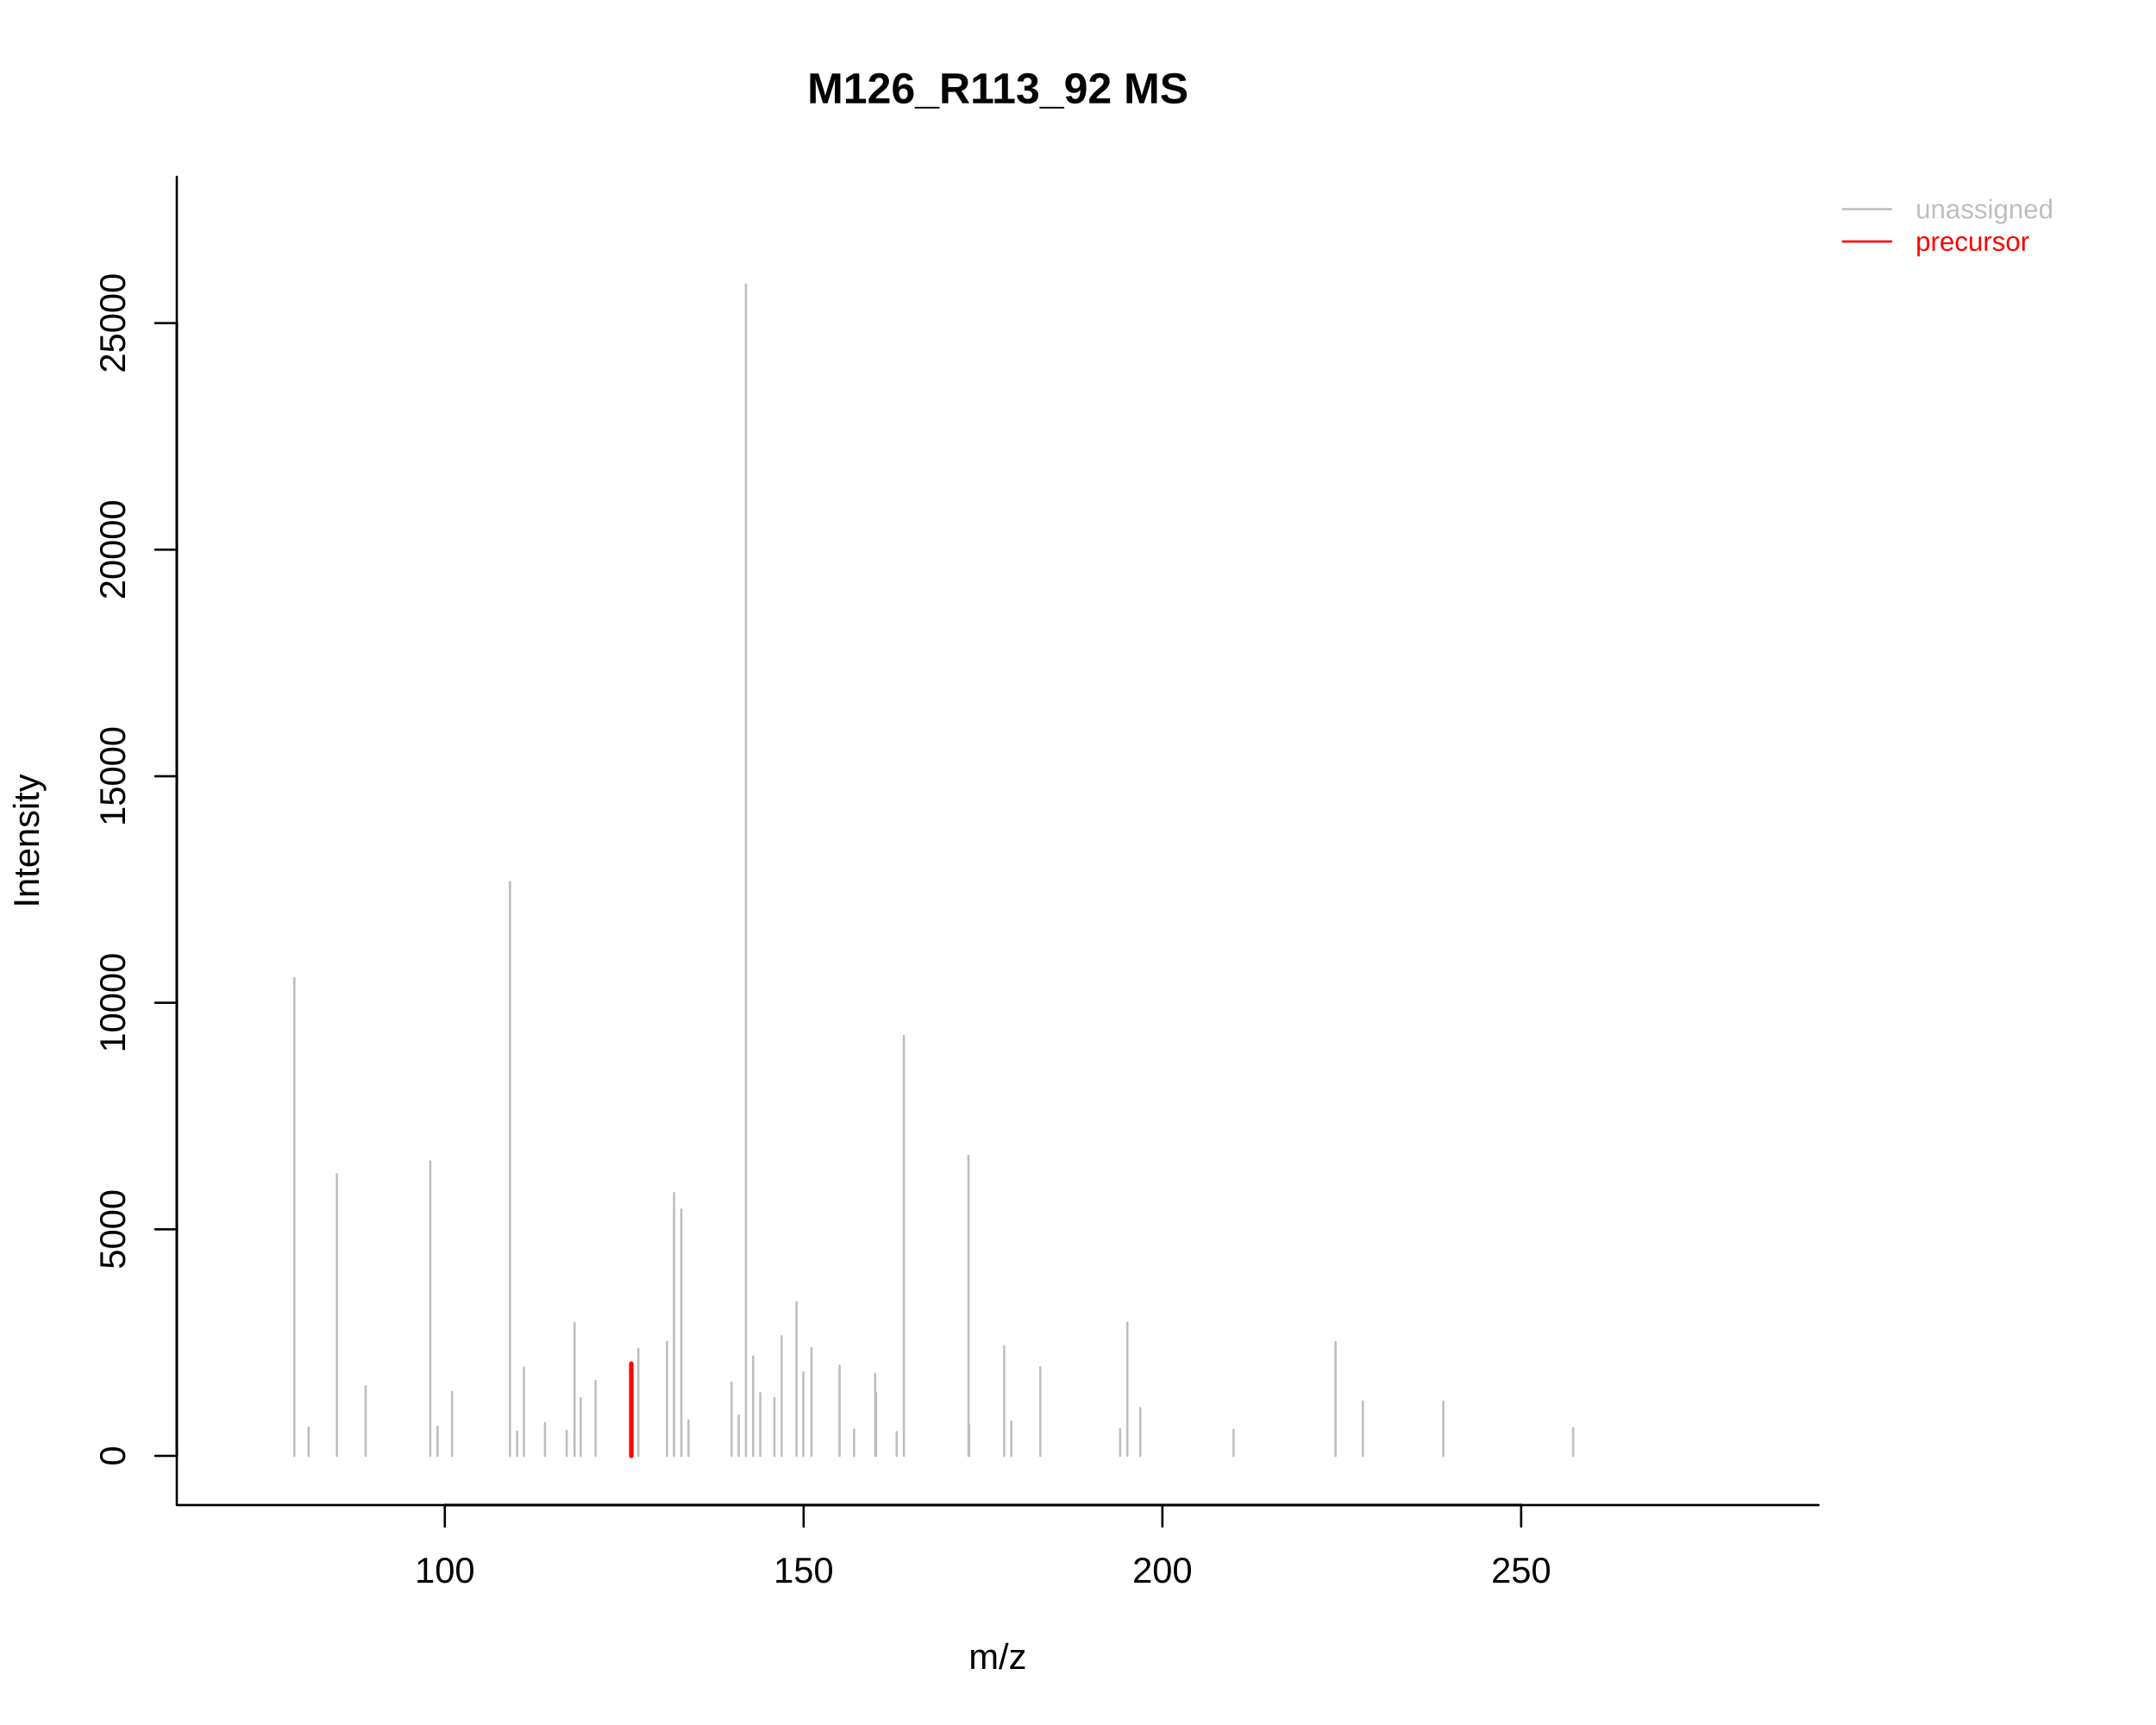
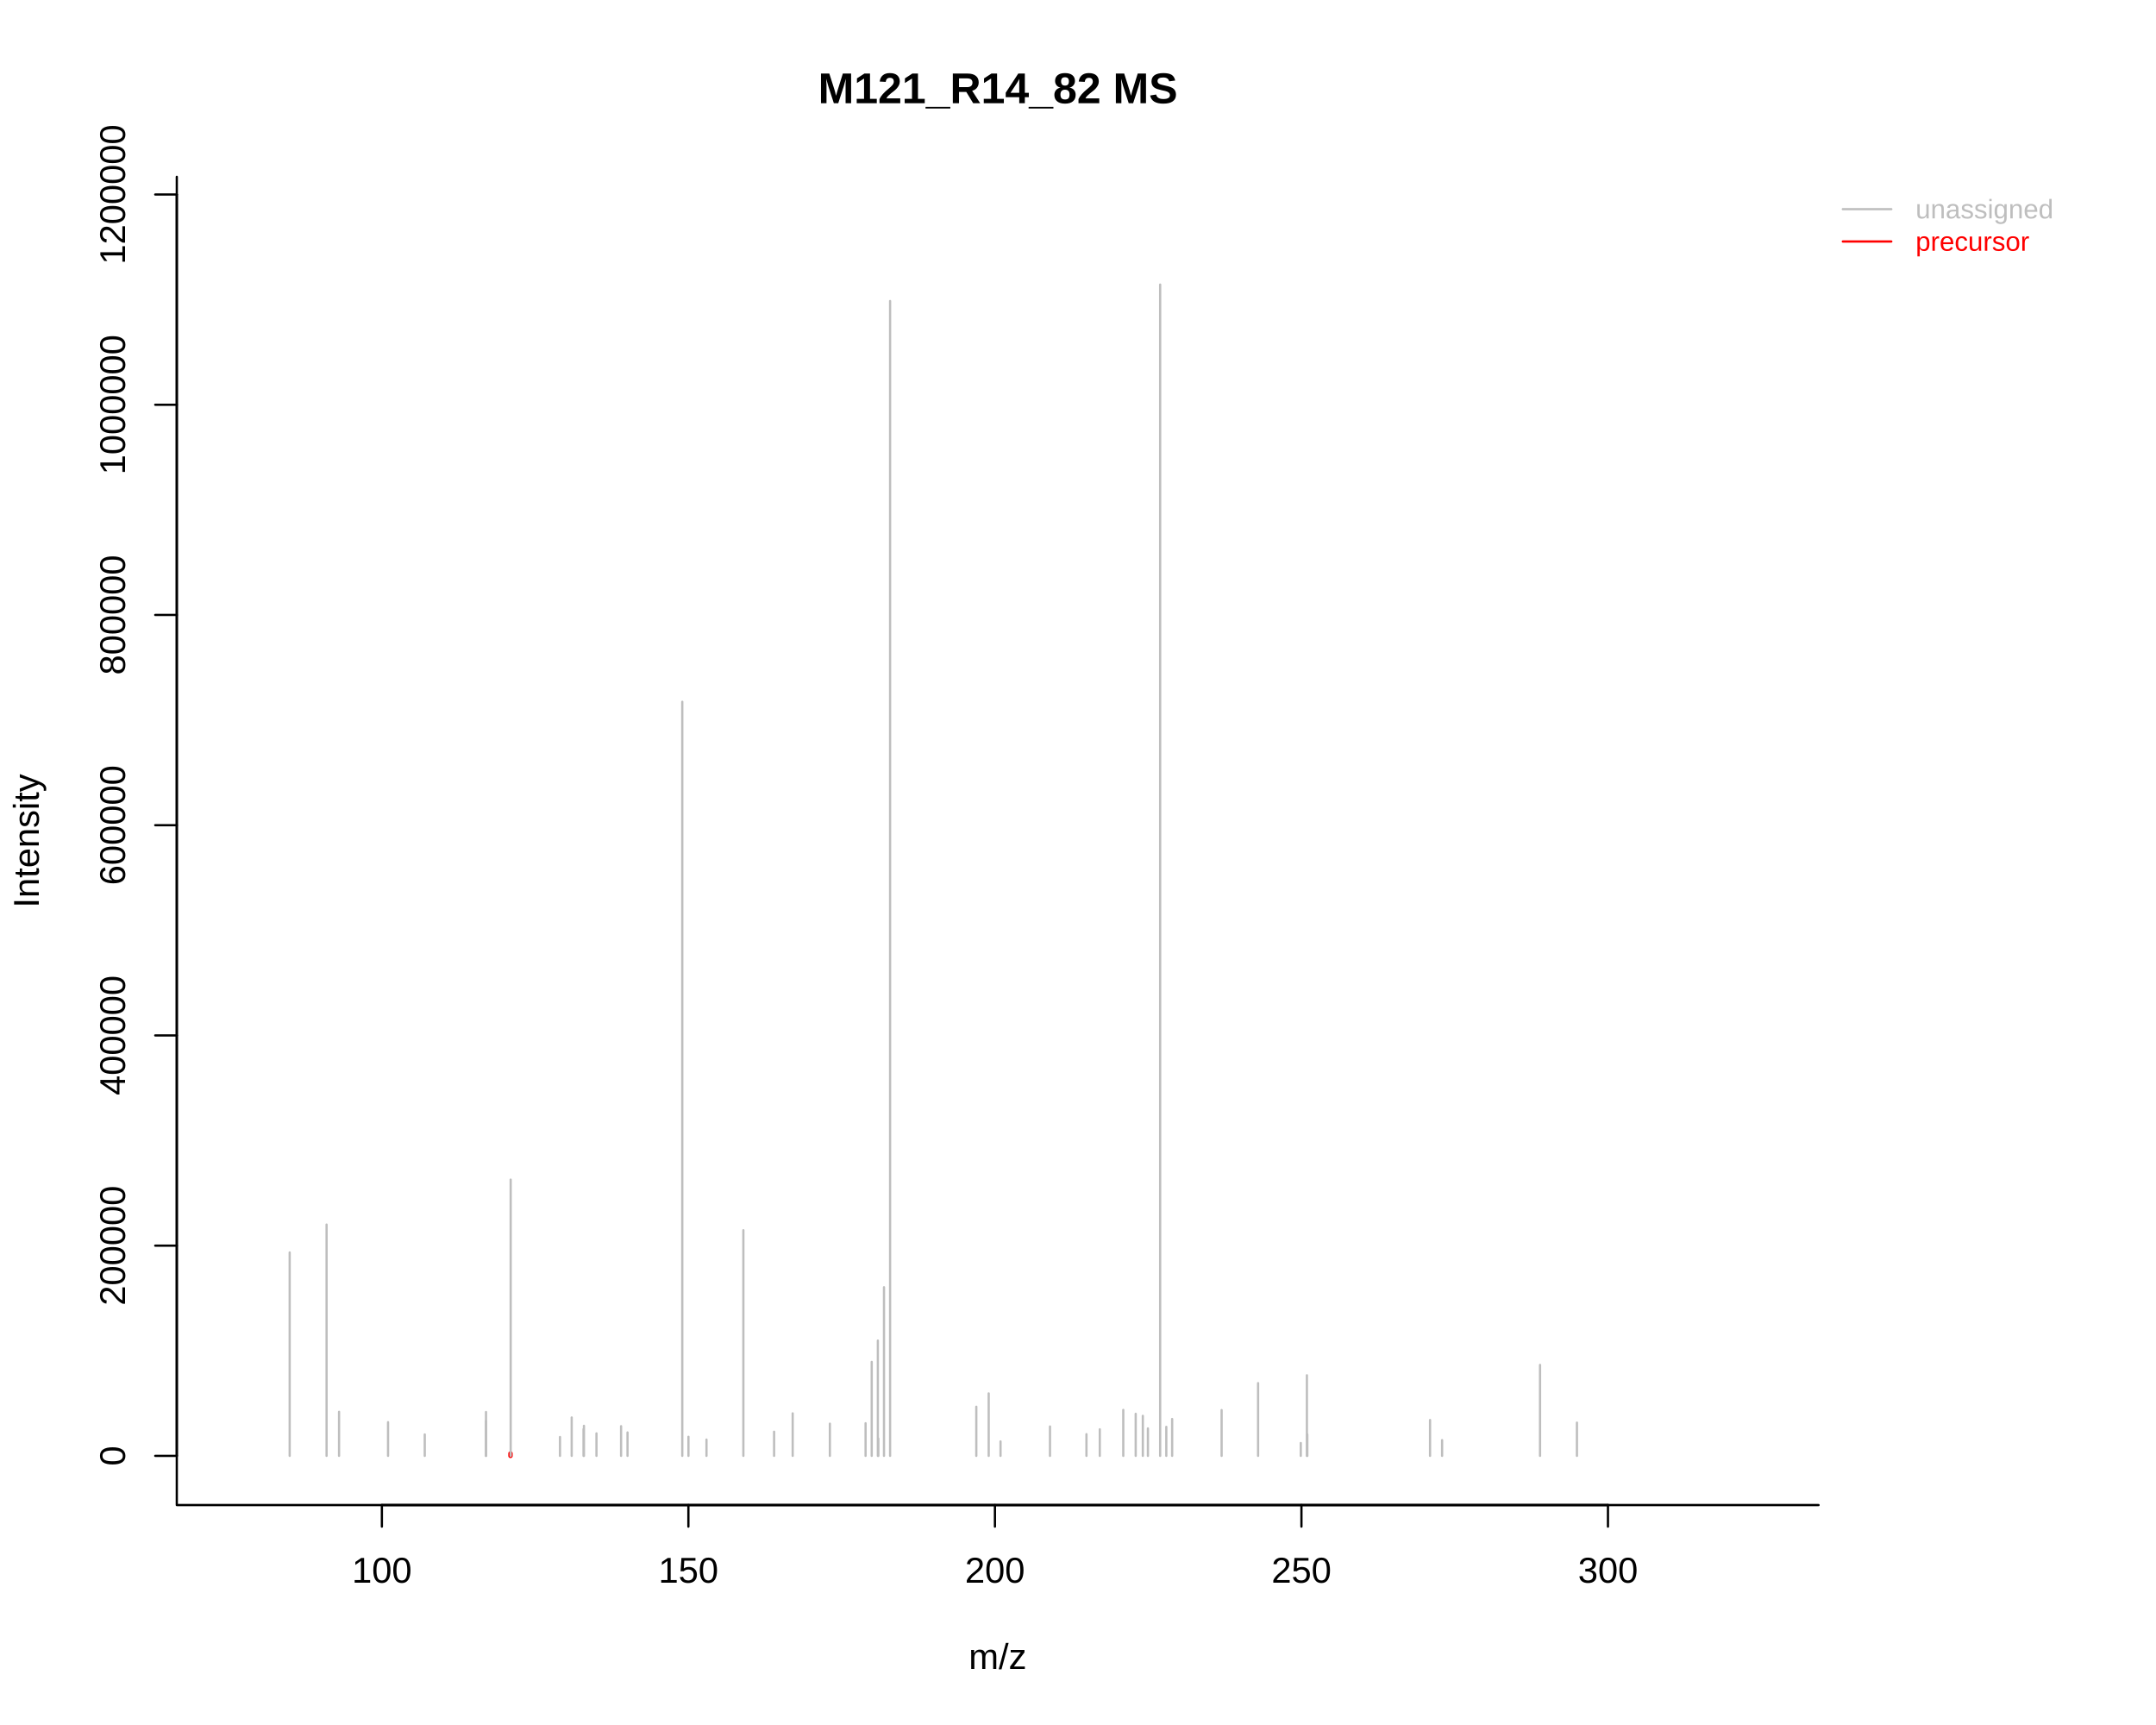
<svg xmlns="http://www.w3.org/2000/svg" viewBox="0 0 720.00 576.00">
  <defs>
    <style type="text/css">
    line, polyline, polygon, path, rect, circle {
      fill: none;
      stroke: #000000;
      stroke-linecap: round;
      stroke-linejoin: round;
      stroke-miterlimit: 10.00;
    }
  </style>
  </defs>
  <rect width="100%" height="100%" style="stroke: none; fill: #FFFFFF;" />
-   <line x1="148.55" y1="502.56" x2="507.99" y2="502.56" style="stroke-width: 0.75;" />
-   <line x1="148.55" y1="502.56" x2="148.55" y2="509.76" style="stroke-width: 0.75;" />
-   <line x1="268.37" y1="502.56" x2="268.37" y2="509.76" style="stroke-width: 0.75;" />
-   <line x1="388.18" y1="502.56" x2="388.18" y2="509.76" style="stroke-width: 0.75;" />
-   <line x1="507.99" y1="502.56" x2="507.99" y2="509.76" style="stroke-width: 0.75;" />
-   <text x="138.55" y="528.48" style="font-size: 12.00px; font-family: Liberation Sans;" textLength="20.02px" lengthAdjust="spacingAndGlyphs">100</text>
-   <text x="258.36" y="528.48" style="font-size: 12.00px; font-family: Liberation Sans;" textLength="20.02px" lengthAdjust="spacingAndGlyphs">150</text>
-   <text x="378.17" y="528.48" style="font-size: 12.00px; font-family: Liberation Sans;" textLength="20.02px" lengthAdjust="spacingAndGlyphs">200</text>
-   <text x="497.98" y="528.48" style="font-size: 12.00px; font-family: Liberation Sans;" textLength="20.02px" lengthAdjust="spacingAndGlyphs">250</text>
-   <line x1="59.04" y1="486.13" x2="59.04" y2="107.90" style="stroke-width: 0.75;" />
+   <line x1="127.53" y1="502.56" x2="536.98" y2="502.56" style="stroke-width: 0.75;" />
+   <line x1="127.53" y1="502.56" x2="127.53" y2="509.76" style="stroke-width: 0.75;" />
+   <line x1="229.89" y1="502.56" x2="229.89" y2="509.76" style="stroke-width: 0.75;" />
+   <line x1="332.26" y1="502.56" x2="332.26" y2="509.76" style="stroke-width: 0.75;" />
+   <line x1="434.62" y1="502.56" x2="434.62" y2="509.76" style="stroke-width: 0.75;" />
+   <line x1="536.98" y1="502.56" x2="536.98" y2="509.76" style="stroke-width: 0.75;" />
+   <text x="117.52" y="528.48" style="font-size: 12.00px; font-family: Liberation Sans;" textLength="20.02px" lengthAdjust="spacingAndGlyphs">100</text>
+   <text x="219.89" y="528.48" style="font-size: 12.00px; font-family: Liberation Sans;" textLength="20.02px" lengthAdjust="spacingAndGlyphs">150</text>
+   <text x="322.25" y="528.48" style="font-size: 12.00px; font-family: Liberation Sans;" textLength="20.02px" lengthAdjust="spacingAndGlyphs">200</text>
+   <text x="424.61" y="528.48" style="font-size: 12.00px; font-family: Liberation Sans;" textLength="20.02px" lengthAdjust="spacingAndGlyphs">250</text>
+   <text x="526.98" y="528.48" style="font-size: 12.00px; font-family: Liberation Sans;" textLength="20.02px" lengthAdjust="spacingAndGlyphs">300</text>
+   <line x1="59.04" y1="486.13" x2="59.04" y2="64.95" style="stroke-width: 0.75;" />
  <line x1="59.04" y1="486.13" x2="51.84" y2="486.13" style="stroke-width: 0.75;" />
-   <line x1="59.04" y1="410.49" x2="51.84" y2="410.49" style="stroke-width: 0.75;" />
-   <line x1="59.04" y1="334.84" x2="51.84" y2="334.84" style="stroke-width: 0.75;" />
-   <line x1="59.04" y1="259.20" x2="51.84" y2="259.20" style="stroke-width: 0.75;" />
-   <line x1="59.04" y1="183.55" x2="51.84" y2="183.55" style="stroke-width: 0.75;" />
-   <line x1="59.04" y1="107.90" x2="51.84" y2="107.90" style="stroke-width: 0.75;" />
+   <line x1="59.04" y1="415.94" x2="51.84" y2="415.94" style="stroke-width: 0.75;" />
+   <line x1="59.04" y1="345.74" x2="51.84" y2="345.74" style="stroke-width: 0.75;" />
+   <line x1="59.04" y1="275.54" x2="51.84" y2="275.54" style="stroke-width: 0.75;" />
+   <line x1="59.04" y1="205.34" x2="51.84" y2="205.34" style="stroke-width: 0.75;" />
+   <line x1="59.04" y1="135.15" x2="51.84" y2="135.15" style="stroke-width: 0.75;" />
+   <line x1="59.04" y1="64.95" x2="51.84" y2="64.95" style="stroke-width: 0.75;" />
  <text transform="translate(41.76,489.47) rotate(-90)" style="font-size: 12.00px; font-family: Liberation Sans;" textLength="6.67px" lengthAdjust="spacingAndGlyphs">0</text>
-   <text transform="translate(41.76,423.83) rotate(-90)" style="font-size: 12.00px; font-family: Liberation Sans;" textLength="26.69px" lengthAdjust="spacingAndGlyphs">5000</text>
-   <text transform="translate(41.76,351.52) rotate(-90)" style="font-size: 12.00px; font-family: Liberation Sans;" textLength="33.36px" lengthAdjust="spacingAndGlyphs">10000</text>
-   <text transform="translate(41.76,275.88) rotate(-90)" style="font-size: 12.00px; font-family: Liberation Sans;" textLength="33.36px" lengthAdjust="spacingAndGlyphs">15000</text>
-   <text transform="translate(41.76,200.23) rotate(-90)" style="font-size: 12.00px; font-family: Liberation Sans;" textLength="33.36px" lengthAdjust="spacingAndGlyphs">20000</text>
-   <text transform="translate(41.76,124.58) rotate(-90)" style="font-size: 12.00px; font-family: Liberation Sans;" textLength="33.36px" lengthAdjust="spacingAndGlyphs">25000</text>
+   <text transform="translate(41.76,435.95) rotate(-90)" style="font-size: 12.00px; font-family: Liberation Sans;" textLength="40.03px" lengthAdjust="spacingAndGlyphs">200000</text>
+   <text transform="translate(41.76,365.75) rotate(-90)" style="font-size: 12.00px; font-family: Liberation Sans;" textLength="40.03px" lengthAdjust="spacingAndGlyphs">400000</text>
+   <text transform="translate(41.76,295.56) rotate(-90)" style="font-size: 12.00px; font-family: Liberation Sans;" textLength="40.03px" lengthAdjust="spacingAndGlyphs">600000</text>
+   <text transform="translate(41.76,225.36) rotate(-90)" style="font-size: 12.00px; font-family: Liberation Sans;" textLength="40.03px" lengthAdjust="spacingAndGlyphs">800000</text>
+   <text transform="translate(41.76,158.50) rotate(-90)" style="font-size: 12.00px; font-family: Liberation Sans;" textLength="46.70px" lengthAdjust="spacingAndGlyphs">1000000</text>
+   <text transform="translate(41.76,88.30) rotate(-90)" style="font-size: 12.00px; font-family: Liberation Sans;" textLength="46.70px" lengthAdjust="spacingAndGlyphs">1200000</text>
  <polyline points="59.04,59.04 59.04,502.56 607.31,502.56 " style="stroke-width: 0.75;" />
  <defs>
    <clipPath id="cpMC4wMHw2MzcuNTV8NTc2LjAwfDAuMDA=">
      <rect x="0.00" y="0.00" width="637.55" height="576.00" />
    </clipPath>
  </defs>
  <g clip-path="url(#cpMC4wMHw2MzcuNTV8NTc2LjAwfDAuMDA=)">
-     <text x="269.60" y="34.47" style="font-size: 14.40px; font-weight: bold; font-family: Liberation Sans;" textLength="127.16px" lengthAdjust="spacingAndGlyphs">M126_R113_92 MS</text>
+     <text x="273.20" y="34.47" style="font-size: 14.40px; font-weight: bold; font-family: Liberation Sans;" textLength="119.95px" lengthAdjust="spacingAndGlyphs">M121_R14_82 MS</text>
  </g>
  <g clip-path="url(#cpMC4wMHw2MzcuNTV8NTc2LjAwfDAuMDA=)">
    <text x="323.51" y="557.28" style="font-size: 12.00px; font-family: Liberation Sans;" textLength="19.33px" lengthAdjust="spacingAndGlyphs">m/z</text>
  </g>
  <g clip-path="url(#cpMC4wMHw2MzcuNTV8NTc2LjAwfDAuMDA=)">
    <text transform="translate(12.96,303.14) rotate(-90)" style="font-size: 12.00px; font-family: Liberation Sans;" textLength="44.67px" lengthAdjust="spacingAndGlyphs">Intensity</text>
  </g>
  <defs>
    <clipPath id="cpNTkuMDR8NjA3LjMxfDUwMi41Nnw1OS4wNA==">
      <rect x="59.04" y="59.04" width="548.27" height="443.52" />
    </clipPath>
  </defs>
-   <line x1="98.28" y1="486.13" x2="98.28" y2="326.54" style="stroke-width: 0.75; stroke: #BEBEBE;" clip-path="url(#cpNTkuMDR8NjA3LjMxfDUwMi41Nnw1OS4wNA==)" />
-   <line x1="103.06" y1="486.13" x2="103.06" y2="476.66" style="stroke-width: 0.75; stroke: #BEBEBE;" clip-path="url(#cpNTkuMDR8NjA3LjMxfDUwMi41Nnw1OS4wNA==)" />
-   <line x1="112.51" y1="486.13" x2="112.51" y2="392.14" style="stroke-width: 0.75; stroke: #BEBEBE;" clip-path="url(#cpNTkuMDR8NjA3LjMxfDUwMi41Nnw1OS4wNA==)" />
-   <line x1="122.12" y1="486.13" x2="122.12" y2="462.88" style="stroke-width: 0.75; stroke: #BEBEBE;" clip-path="url(#cpNTkuMDR8NjA3LjMxfDUwMi41Nnw1OS4wNA==)" />
-   <line x1="143.69" y1="486.13" x2="143.69" y2="387.80" style="stroke-width: 0.75; stroke: #BEBEBE;" clip-path="url(#cpNTkuMDR8NjA3LjMxfDUwMi41Nnw1OS4wNA==)" />
-   <line x1="146.12" y1="486.13" x2="146.12" y2="476.36" style="stroke-width: 0.75; stroke: #BEBEBE;" clip-path="url(#cpNTkuMDR8NjA3LjMxfDUwMi41Nnw1OS4wNA==)" />
-   <line x1="150.96" y1="486.13" x2="150.96" y2="464.83" style="stroke-width: 0.75; stroke: #BEBEBE;" clip-path="url(#cpNTkuMDR8NjA3LjMxfDUwMi41Nnw1OS4wNA==)" />
-   <line x1="170.30" y1="486.13" x2="170.30" y2="294.52" style="stroke-width: 0.75; stroke: #BEBEBE;" clip-path="url(#cpNTkuMDR8NjA3LjMxfDUwMi41Nnw1OS4wNA==)" />
-   <line x1="172.71" y1="486.13" x2="172.71" y2="478.06" style="stroke-width: 0.75; stroke: #BEBEBE;" clip-path="url(#cpNTkuMDR8NjA3LjMxfDUwMi41Nnw1OS4wNA==)" />
-   <line x1="174.94" y1="486.13" x2="174.94" y2="456.71" style="stroke-width: 0.75; stroke: #BEBEBE;" clip-path="url(#cpNTkuMDR8NjA3LjMxfDUwMi41Nnw1OS4wNA==)" />
-   <line x1="182.01" y1="486.13" x2="182.01" y2="475.22" style="stroke-width: 0.75; stroke: #BEBEBE;" clip-path="url(#cpNTkuMDR8NjA3LjMxfDUwMi41Nnw1OS4wNA==)" />
-   <line x1="189.25" y1="486.13" x2="189.25" y2="477.74" style="stroke-width: 0.75; stroke: #BEBEBE;" clip-path="url(#cpNTkuMDR8NjA3LjMxfDUwMi41Nnw1OS4wNA==)" />
-   <line x1="191.89" y1="486.13" x2="191.89" y2="441.82" style="stroke-width: 0.75; stroke: #BEBEBE;" clip-path="url(#cpNTkuMDR8NjA3LjMxfDUwMi41Nnw1OS4wNA==)" />
-   <line x1="193.94" y1="486.13" x2="193.94" y2="466.90" style="stroke-width: 0.75; stroke: #BEBEBE;" clip-path="url(#cpNTkuMDR8NjA3LjMxfDUwMi41Nnw1OS4wNA==)" />
-   <line x1="198.89" y1="486.13" x2="198.89" y2="461.15" style="stroke-width: 0.75; stroke: #BEBEBE;" clip-path="url(#cpNTkuMDR8NjA3LjMxfDUwMi41Nnw1OS4wNA==)" />
-   <line x1="210.82" y1="486.13" x2="210.82" y2="455.34" style="stroke-width: 1.50; stroke: #FF0000;" clip-path="url(#cpNTkuMDR8NjA3LjMxfDUwMi41Nnw1OS4wNA==)" />
-   <line x1="213.18" y1="486.13" x2="213.18" y2="450.37" style="stroke-width: 0.75; stroke: #BEBEBE;" clip-path="url(#cpNTkuMDR8NjA3LjMxfDUwMi41Nnw1OS4wNA==)" />
-   <line x1="222.75" y1="486.13" x2="222.75" y2="448.01" style="stroke-width: 0.75; stroke: #BEBEBE;" clip-path="url(#cpNTkuMDR8NjA3LjMxfDUwMi41Nnw1OS4wNA==)" />
-   <line x1="225.11" y1="486.13" x2="225.11" y2="398.38" style="stroke-width: 0.75; stroke: #BEBEBE;" clip-path="url(#cpNTkuMDR8NjA3LjMxfDUwMi41Nnw1OS4wNA==)" />
-   <line x1="227.53" y1="486.13" x2="227.53" y2="403.86" style="stroke-width: 0.75; stroke: #BEBEBE;" clip-path="url(#cpNTkuMDR8NjA3LjMxfDUwMi41Nnw1OS4wNA==)" />
-   <line x1="229.94" y1="486.13" x2="229.94" y2="474.27" style="stroke-width: 0.75; stroke: #BEBEBE;" clip-path="url(#cpNTkuMDR8NjA3LjMxfDUwMi41Nnw1OS4wNA==)" />
-   <line x1="244.32" y1="486.13" x2="244.32" y2="461.64" style="stroke-width: 0.75; stroke: #BEBEBE;" clip-path="url(#cpNTkuMDR8NjA3LjMxfDUwMi41Nnw1OS4wNA==)" />
-   <line x1="246.71" y1="486.13" x2="246.71" y2="472.73" style="stroke-width: 0.75; stroke: #BEBEBE;" clip-path="url(#cpNTkuMDR8NjA3LjMxfDUwMi41Nnw1OS4wNA==)" />
-   <line x1="249.10" y1="486.13" x2="249.10" y2="95.02" style="stroke-width: 0.75; stroke: #BEBEBE;" clip-path="url(#cpNTkuMDR8NjA3LjMxfDUwMi41Nnw1OS4wNA==)" />
-   <line x1="251.51" y1="486.13" x2="251.51" y2="452.95" style="stroke-width: 0.75; stroke: #BEBEBE;" clip-path="url(#cpNTkuMDR8NjA3LjMxfDUwMi41Nnw1OS4wNA==)" />
-   <line x1="253.89" y1="486.13" x2="253.89" y2="465.19" style="stroke-width: 0.75; stroke: #BEBEBE;" clip-path="url(#cpNTkuMDR8NjA3LjMxfDUwMi41Nnw1OS4wNA==)" />
-   <line x1="258.61" y1="486.13" x2="258.61" y2="466.89" style="stroke-width: 0.75; stroke: #BEBEBE;" clip-path="url(#cpNTkuMDR8NjA3LjMxfDUwMi41Nnw1OS4wNA==)" />
-   <line x1="261.03" y1="486.13" x2="261.03" y2="446.21" style="stroke-width: 0.75; stroke: #BEBEBE;" clip-path="url(#cpNTkuMDR8NjA3LjMxfDUwMi41Nnw1OS4wNA==)" />
-   <line x1="265.98" y1="486.13" x2="265.98" y2="434.79" style="stroke-width: 0.75; stroke: #BEBEBE;" clip-path="url(#cpNTkuMDR8NjA3LjMxfDUwMi41Nnw1OS4wNA==)" />
-   <line x1="268.27" y1="486.13" x2="268.27" y2="458.27" style="stroke-width: 0.75; stroke: #BEBEBE;" clip-path="url(#cpNTkuMDR8NjA3LjMxfDUwMi41Nnw1OS4wNA==)" />
-   <line x1="270.99" y1="486.13" x2="270.99" y2="450.14" style="stroke-width: 0.75; stroke: #BEBEBE;" clip-path="url(#cpNTkuMDR8NjA3LjMxfDUwMi41Nnw1OS4wNA==)" />
-   <line x1="280.39" y1="486.13" x2="280.39" y2="455.97" style="stroke-width: 0.75; stroke: #BEBEBE;" clip-path="url(#cpNTkuMDR8NjA3LjMxfDUwMi41Nnw1OS4wNA==)" />
-   <line x1="285.22" y1="486.13" x2="285.22" y2="477.37" style="stroke-width: 0.75; stroke: #BEBEBE;" clip-path="url(#cpNTkuMDR8NjA3LjMxfDUwMi41Nnw1OS4wNA==)" />
-   <line x1="292.26" y1="486.13" x2="292.26" y2="458.73" style="stroke-width: 0.75; stroke: #BEBEBE;" clip-path="url(#cpNTkuMDR8NjA3LjMxfDUwMi41Nnw1OS4wNA==)" />
-   <line x1="292.60" y1="486.13" x2="292.60" y2="465.16" style="stroke-width: 0.75; stroke: #BEBEBE;" clip-path="url(#cpNTkuMDR8NjA3LjMxfDUwMi41Nnw1OS4wNA==)" />
-   <line x1="299.45" y1="486.13" x2="299.45" y2="478.21" style="stroke-width: 0.75; stroke: #BEBEBE;" clip-path="url(#cpNTkuMDR8NjA3LjMxfDUwMi41Nnw1OS4wNA==)" />
-   <line x1="301.86" y1="486.13" x2="301.86" y2="345.90" style="stroke-width: 0.75; stroke: #BEBEBE;" clip-path="url(#cpNTkuMDR8NjA3LjMxfDUwMi41Nnw1OS4wNA==)" />
-   <line x1="323.43" y1="486.13" x2="323.43" y2="385.95" style="stroke-width: 0.75; stroke: #BEBEBE;" clip-path="url(#cpNTkuMDR8NjA3LjMxfDUwMi41Nnw1OS4wNA==)" />
-   <line x1="323.67" y1="486.13" x2="323.67" y2="475.75" style="stroke-width: 0.75; stroke: #BEBEBE;" clip-path="url(#cpNTkuMDR8NjA3LjMxfDUwMi41Nnw1OS4wNA==)" />
-   <line x1="335.36" y1="486.13" x2="335.36" y2="449.54" style="stroke-width: 0.75; stroke: #BEBEBE;" clip-path="url(#cpNTkuMDR8NjA3LjMxfDUwMi41Nnw1OS4wNA==)" />
-   <line x1="337.73" y1="486.13" x2="337.73" y2="474.66" style="stroke-width: 0.75; stroke: #BEBEBE;" clip-path="url(#cpNTkuMDR8NjA3LjMxfDUwMi41Nnw1OS4wNA==)" />
-   <line x1="347.41" y1="486.13" x2="347.41" y2="456.58" style="stroke-width: 0.75; stroke: #BEBEBE;" clip-path="url(#cpNTkuMDR8NjA3LjMxfDUwMi41Nnw1OS4wNA==)" />
-   <line x1="374.08" y1="486.13" x2="374.08" y2="477.21" style="stroke-width: 0.75; stroke: #BEBEBE;" clip-path="url(#cpNTkuMDR8NjA3LjMxfDUwMi41Nnw1OS4wNA==)" />
-   <line x1="376.49" y1="486.13" x2="376.49" y2="441.61" style="stroke-width: 0.75; stroke: #BEBEBE;" clip-path="url(#cpNTkuMDR8NjA3LjMxfDUwMi41Nnw1OS4wNA==)" />
-   <line x1="380.80" y1="486.13" x2="380.80" y2="470.14" style="stroke-width: 0.75; stroke: #BEBEBE;" clip-path="url(#cpNTkuMDR8NjA3LjMxfDUwMi41Nnw1OS4wNA==)" />
-   <line x1="411.97" y1="486.13" x2="411.97" y2="477.41" style="stroke-width: 0.75; stroke: #BEBEBE;" clip-path="url(#cpNTkuMDR8NjA3LjMxfDUwMi41Nnw1OS4wNA==)" />
-   <line x1="446.00" y1="486.13" x2="446.00" y2="448.12" style="stroke-width: 0.75; stroke: #BEBEBE;" clip-path="url(#cpNTkuMDR8NjA3LjMxfDUwMi41Nnw1OS4wNA==)" />
-   <line x1="455.13" y1="486.13" x2="455.13" y2="467.94" style="stroke-width: 0.75; stroke: #BEBEBE;" clip-path="url(#cpNTkuMDR8NjA3LjMxfDUwMi41Nnw1OS4wNA==)" />
-   <line x1="481.99" y1="486.13" x2="481.99" y2="468.00" style="stroke-width: 0.75; stroke: #BEBEBE;" clip-path="url(#cpNTkuMDR8NjA3LjMxfDUwMi41Nnw1OS4wNA==)" />
-   <line x1="525.36" y1="486.13" x2="525.36" y2="476.87" style="stroke-width: 0.75; stroke: #BEBEBE;" clip-path="url(#cpNTkuMDR8NjA3LjMxfDUwMi41Nnw1OS4wNA==)" />
+   <line x1="96.74" y1="486.13" x2="96.74" y2="418.20" style="stroke-width: 0.75; stroke: #BEBEBE;" clip-path="url(#cpNTkuMDR8NjA3LjMxfDUwMi41Nnw1OS4wNA==)" />
+   <line x1="109.06" y1="486.13" x2="109.06" y2="408.90" style="stroke-width: 0.75; stroke: #BEBEBE;" clip-path="url(#cpNTkuMDR8NjA3LjMxfDUwMi41Nnw1OS4wNA==)" />
+   <line x1="113.23" y1="486.13" x2="113.23" y2="471.42" style="stroke-width: 0.75; stroke: #BEBEBE;" clip-path="url(#cpNTkuMDR8NjA3LjMxfDUwMi41Nnw1OS4wNA==)" />
+   <line x1="129.59" y1="486.13" x2="129.59" y2="474.88" style="stroke-width: 0.75; stroke: #BEBEBE;" clip-path="url(#cpNTkuMDR8NjA3LjMxfDUwMi41Nnw1OS4wNA==)" />
+   <line x1="141.85" y1="486.13" x2="141.85" y2="478.98" style="stroke-width: 0.75; stroke: #BEBEBE;" clip-path="url(#cpNTkuMDR8NjA3LjMxfDUwMi41Nnw1OS4wNA==)" />
+   <line x1="162.29" y1="486.13" x2="162.29" y2="474.48" style="stroke-width: 0.75; stroke: #BEBEBE;" clip-path="url(#cpNTkuMDR8NjA3LjMxfDUwMi41Nnw1OS4wNA==)" />
+   <line x1="162.30" y1="486.13" x2="162.30" y2="471.49" style="stroke-width: 0.75; stroke: #BEBEBE;" clip-path="url(#cpNTkuMDR8NjA3LjMxfDUwMi41Nnw1OS4wNA==)" />
+   <line x1="170.48" y1="486.13" x2="170.48" y2="485.34" style="stroke-width: 1.50; stroke: #FF0000;" clip-path="url(#cpNTkuMDR8NjA3LjMxfDUwMi41Nnw1OS4wNA==)" />
+   <line x1="170.54" y1="486.13" x2="170.54" y2="393.89" style="stroke-width: 0.75; stroke: #BEBEBE;" clip-path="url(#cpNTkuMDR8NjA3LjMxfDUwMi41Nnw1OS4wNA==)" />
+   <line x1="187.01" y1="486.13" x2="187.01" y2="479.84" style="stroke-width: 0.75; stroke: #BEBEBE;" clip-path="url(#cpNTkuMDR8NjA3LjMxfDUwMi41Nnw1OS4wNA==)" />
+   <line x1="190.92" y1="486.13" x2="190.92" y2="473.31" style="stroke-width: 0.75; stroke: #BEBEBE;" clip-path="url(#cpNTkuMDR8NjA3LjMxfDUwMi41Nnw1OS4wNA==)" />
+   <line x1="194.89" y1="486.13" x2="194.89" y2="477.21" style="stroke-width: 0.75; stroke: #BEBEBE;" clip-path="url(#cpNTkuMDR8NjA3LjMxfDUwMi41Nnw1OS4wNA==)" />
+   <line x1="195.01" y1="486.13" x2="195.01" y2="476.09" style="stroke-width: 0.75; stroke: #BEBEBE;" clip-path="url(#cpNTkuMDR8NjA3LjMxfDUwMi41Nnw1OS4wNA==)" />
+   <line x1="199.19" y1="486.13" x2="199.19" y2="478.62" style="stroke-width: 0.75; stroke: #BEBEBE;" clip-path="url(#cpNTkuMDR8NjA3LjMxfDUwMi41Nnw1OS4wNA==)" />
+   <line x1="207.41" y1="486.13" x2="207.41" y2="476.22" style="stroke-width: 0.75; stroke: #BEBEBE;" clip-path="url(#cpNTkuMDR8NjA3LjMxfDUwMi41Nnw1OS4wNA==)" />
+   <line x1="209.56" y1="486.13" x2="209.56" y2="478.31" style="stroke-width: 0.75; stroke: #BEBEBE;" clip-path="url(#cpNTkuMDR8NjA3LjMxfDUwMi41Nnw1OS4wNA==)" />
+   <line x1="227.85" y1="486.13" x2="227.85" y2="234.33" style="stroke-width: 0.75; stroke: #BEBEBE;" clip-path="url(#cpNTkuMDR8NjA3LjMxfDUwMi41Nnw1OS4wNA==)" />
+   <line x1="229.91" y1="486.13" x2="229.91" y2="479.76" style="stroke-width: 0.75; stroke: #BEBEBE;" clip-path="url(#cpNTkuMDR8NjA3LjMxfDUwMi41Nnw1OS4wNA==)" />
+   <line x1="235.93" y1="486.13" x2="235.93" y2="480.69" style="stroke-width: 0.75; stroke: #BEBEBE;" clip-path="url(#cpNTkuMDR8NjA3LjMxfDUwMi41Nnw1OS4wNA==)" />
+   <line x1="248.25" y1="486.13" x2="248.25" y2="410.78" style="stroke-width: 0.75; stroke: #BEBEBE;" clip-path="url(#cpNTkuMDR8NjA3LjMxfDUwMi41Nnw1OS4wNA==)" />
+   <line x1="258.51" y1="486.13" x2="258.51" y2="478.06" style="stroke-width: 0.75; stroke: #BEBEBE;" clip-path="url(#cpNTkuMDR8NjA3LjMxfDUwMi41Nnw1OS4wNA==)" />
+   <line x1="264.72" y1="486.13" x2="264.72" y2="471.94" style="stroke-width: 0.75; stroke: #BEBEBE;" clip-path="url(#cpNTkuMDR8NjA3LjMxfDUwMi41Nnw1OS4wNA==)" />
+   <line x1="277.14" y1="486.13" x2="277.14" y2="475.38" style="stroke-width: 0.75; stroke: #BEBEBE;" clip-path="url(#cpNTkuMDR8NjA3LjMxfDUwMi41Nnw1OS4wNA==)" />
+   <line x1="289.06" y1="486.13" x2="289.06" y2="475.24" style="stroke-width: 0.75; stroke: #BEBEBE;" clip-path="url(#cpNTkuMDR8NjA3LjMxfDUwMi41Nnw1OS4wNA==)" />
+   <line x1="291.11" y1="486.13" x2="291.11" y2="454.75" style="stroke-width: 0.75; stroke: #BEBEBE;" clip-path="url(#cpNTkuMDR8NjA3LjMxfDUwMi41Nnw1OS4wNA==)" />
+   <line x1="293.16" y1="486.13" x2="293.16" y2="447.64" style="stroke-width: 0.75; stroke: #BEBEBE;" clip-path="url(#cpNTkuMDR8NjA3LjMxfDUwMi41Nnw1OS4wNA==)" />
+   <line x1="293.31" y1="486.13" x2="293.31" y2="480.36" style="stroke-width: 0.75; stroke: #BEBEBE;" clip-path="url(#cpNTkuMDR8NjA3LjMxfDUwMi41Nnw1OS4wNA==)" />
+   <line x1="295.21" y1="486.13" x2="295.21" y2="429.82" style="stroke-width: 0.75; stroke: #BEBEBE;" clip-path="url(#cpNTkuMDR8NjA3LjMxfDUwMi41Nnw1OS4wNA==)" />
+   <line x1="297.25" y1="486.13" x2="297.25" y2="100.51" style="stroke-width: 0.75; stroke: #BEBEBE;" clip-path="url(#cpNTkuMDR8NjA3LjMxfDUwMi41Nnw1OS4wNA==)" />
+   <line x1="326.04" y1="486.13" x2="326.04" y2="469.72" style="stroke-width: 0.75; stroke: #BEBEBE;" clip-path="url(#cpNTkuMDR8NjA3LjMxfDUwMi41Nnw1OS4wNA==)" />
+   <line x1="330.18" y1="486.13" x2="330.18" y2="465.28" style="stroke-width: 0.75; stroke: #BEBEBE;" clip-path="url(#cpNTkuMDR8NjA3LjMxfDUwMi41Nnw1OS4wNA==)" />
+   <line x1="334.13" y1="486.13" x2="334.13" y2="481.31" style="stroke-width: 0.75; stroke: #BEBEBE;" clip-path="url(#cpNTkuMDR8NjA3LjMxfDUwMi41Nnw1OS4wNA==)" />
+   <line x1="350.65" y1="486.13" x2="350.65" y2="476.32" style="stroke-width: 0.75; stroke: #BEBEBE;" clip-path="url(#cpNTkuMDR8NjA3LjMxfDUwMi41Nnw1OS4wNA==)" />
+   <line x1="362.82" y1="486.13" x2="362.82" y2="478.89" style="stroke-width: 0.75; stroke: #BEBEBE;" clip-path="url(#cpNTkuMDR8NjA3LjMxfDUwMi41Nnw1OS4wNA==)" />
+   <line x1="367.28" y1="486.13" x2="367.28" y2="477.26" style="stroke-width: 0.75; stroke: #BEBEBE;" clip-path="url(#cpNTkuMDR8NjA3LjMxfDUwMi41Nnw1OS4wNA==)" />
+   <line x1="375.12" y1="486.13" x2="375.12" y2="470.78" style="stroke-width: 0.75; stroke: #BEBEBE;" clip-path="url(#cpNTkuMDR8NjA3LjMxfDUwMi41Nnw1OS4wNA==)" />
+   <line x1="379.27" y1="486.13" x2="379.27" y2="472.08" style="stroke-width: 0.75; stroke: #BEBEBE;" clip-path="url(#cpNTkuMDR8NjA3LjMxfDUwMi41Nnw1OS4wNA==)" />
+   <line x1="381.65" y1="486.13" x2="381.65" y2="472.76" style="stroke-width: 0.75; stroke: #BEBEBE;" clip-path="url(#cpNTkuMDR8NjA3LjMxfDUwMi41Nnw1OS4wNA==)" />
+   <line x1="383.35" y1="486.13" x2="383.35" y2="476.96" style="stroke-width: 0.75; stroke: #BEBEBE;" clip-path="url(#cpNTkuMDR8NjA3LjMxfDUwMi41Nnw1OS4wNA==)" />
+   <line x1="387.44" y1="486.13" x2="387.44" y2="95.02" style="stroke-width: 0.75; stroke: #BEBEBE;" clip-path="url(#cpNTkuMDR8NjA3LjMxfDUwMi41Nnw1OS4wNA==)" />
+   <line x1="389.49" y1="486.13" x2="389.49" y2="476.44" style="stroke-width: 0.75; stroke: #BEBEBE;" clip-path="url(#cpNTkuMDR8NjA3LjMxfDUwMi41Nnw1OS4wNA==)" />
+   <line x1="391.44" y1="486.13" x2="391.44" y2="473.82" style="stroke-width: 0.75; stroke: #BEBEBE;" clip-path="url(#cpNTkuMDR8NjA3LjMxfDUwMi41Nnw1OS4wNA==)" />
+   <line x1="407.96" y1="486.13" x2="407.96" y2="470.84" style="stroke-width: 0.75; stroke: #BEBEBE;" clip-path="url(#cpNTkuMDR8NjA3LjMxfDUwMi41Nnw1OS4wNA==)" />
+   <line x1="420.14" y1="486.13" x2="420.14" y2="461.84" style="stroke-width: 0.75; stroke: #BEBEBE;" clip-path="url(#cpNTkuMDR8NjA3LjMxfDUwMi41Nnw1OS4wNA==)" />
+   <line x1="434.40" y1="486.13" x2="434.40" y2="481.84" style="stroke-width: 0.75; stroke: #BEBEBE;" clip-path="url(#cpNTkuMDR8NjA3LjMxfDUwMi41Nnw1OS4wNA==)" />
+   <line x1="436.44" y1="486.13" x2="436.44" y2="459.22" style="stroke-width: 0.75; stroke: #BEBEBE;" clip-path="url(#cpNTkuMDR8NjA3LjMxfDUwMi41Nnw1OS4wNA==)" />
+   <line x1="436.58" y1="486.13" x2="436.58" y2="478.97" style="stroke-width: 0.75; stroke: #BEBEBE;" clip-path="url(#cpNTkuMDR8NjA3LjMxfDUwMi41Nnw1OS4wNA==)" />
+   <line x1="477.57" y1="486.13" x2="477.57" y2="474.16" style="stroke-width: 0.75; stroke: #BEBEBE;" clip-path="url(#cpNTkuMDR8NjA3LjMxfDUwMi41Nnw1OS4wNA==)" />
+   <line x1="481.59" y1="486.13" x2="481.59" y2="480.87" style="stroke-width: 0.75; stroke: #BEBEBE;" clip-path="url(#cpNTkuMDR8NjA3LjMxfDUwMi41Nnw1OS4wNA==)" />
+   <line x1="514.30" y1="486.13" x2="514.30" y2="455.76" style="stroke-width: 0.75; stroke: #BEBEBE;" clip-path="url(#cpNTkuMDR8NjA3LjMxfDUwMi41Nnw1OS4wNA==)" />
+   <line x1="526.62" y1="486.13" x2="526.62" y2="475.03" style="stroke-width: 0.75; stroke: #BEBEBE;" clip-path="url(#cpNTkuMDR8NjA3LjMxfDUwMi41Nnw1OS4wNA==)" />
  <defs>
    <clipPath id="cpMC4wMHw3MjAuMDB8NTc2LjAwfDAuMDA=">
      <rect x="0.00" y="0.00" width="720.00" height="576.00" />
    </clipPath>
  </defs>
  <line x1="615.41" y1="69.84" x2="631.61" y2="69.84" style="stroke-width: 0.75; stroke: #BEBEBE;" clip-path="url(#cpMC4wMHw3MjAuMDB8NTc2LjAwfDAuMDA=)" />
  <line x1="615.41" y1="80.64" x2="631.61" y2="80.64" style="stroke-width: 0.75; stroke: #FF0000;" clip-path="url(#cpMC4wMHw3MjAuMDB8NTc2LjAwfDAuMDA=)" />
  <g clip-path="url(#cpMC4wMHw3MjAuMDB8NTc2LjAwfDAuMDA=)">
    <text x="639.71" y="72.93" style="font-size: 9.00px; fill: #BEBEBE; font-family: Liberation Sans;" textLength="46.00px" lengthAdjust="spacingAndGlyphs">unassigned</text>
  </g>
  <g clip-path="url(#cpMC4wMHw3MjAuMDB8NTc2LjAwfDAuMDA=)">
    <text x="639.71" y="83.73" style="font-size: 9.00px; fill: #FF0000; font-family: Liberation Sans;" textLength="38.00px" lengthAdjust="spacingAndGlyphs">precursor</text>
  </g>
</svg>
